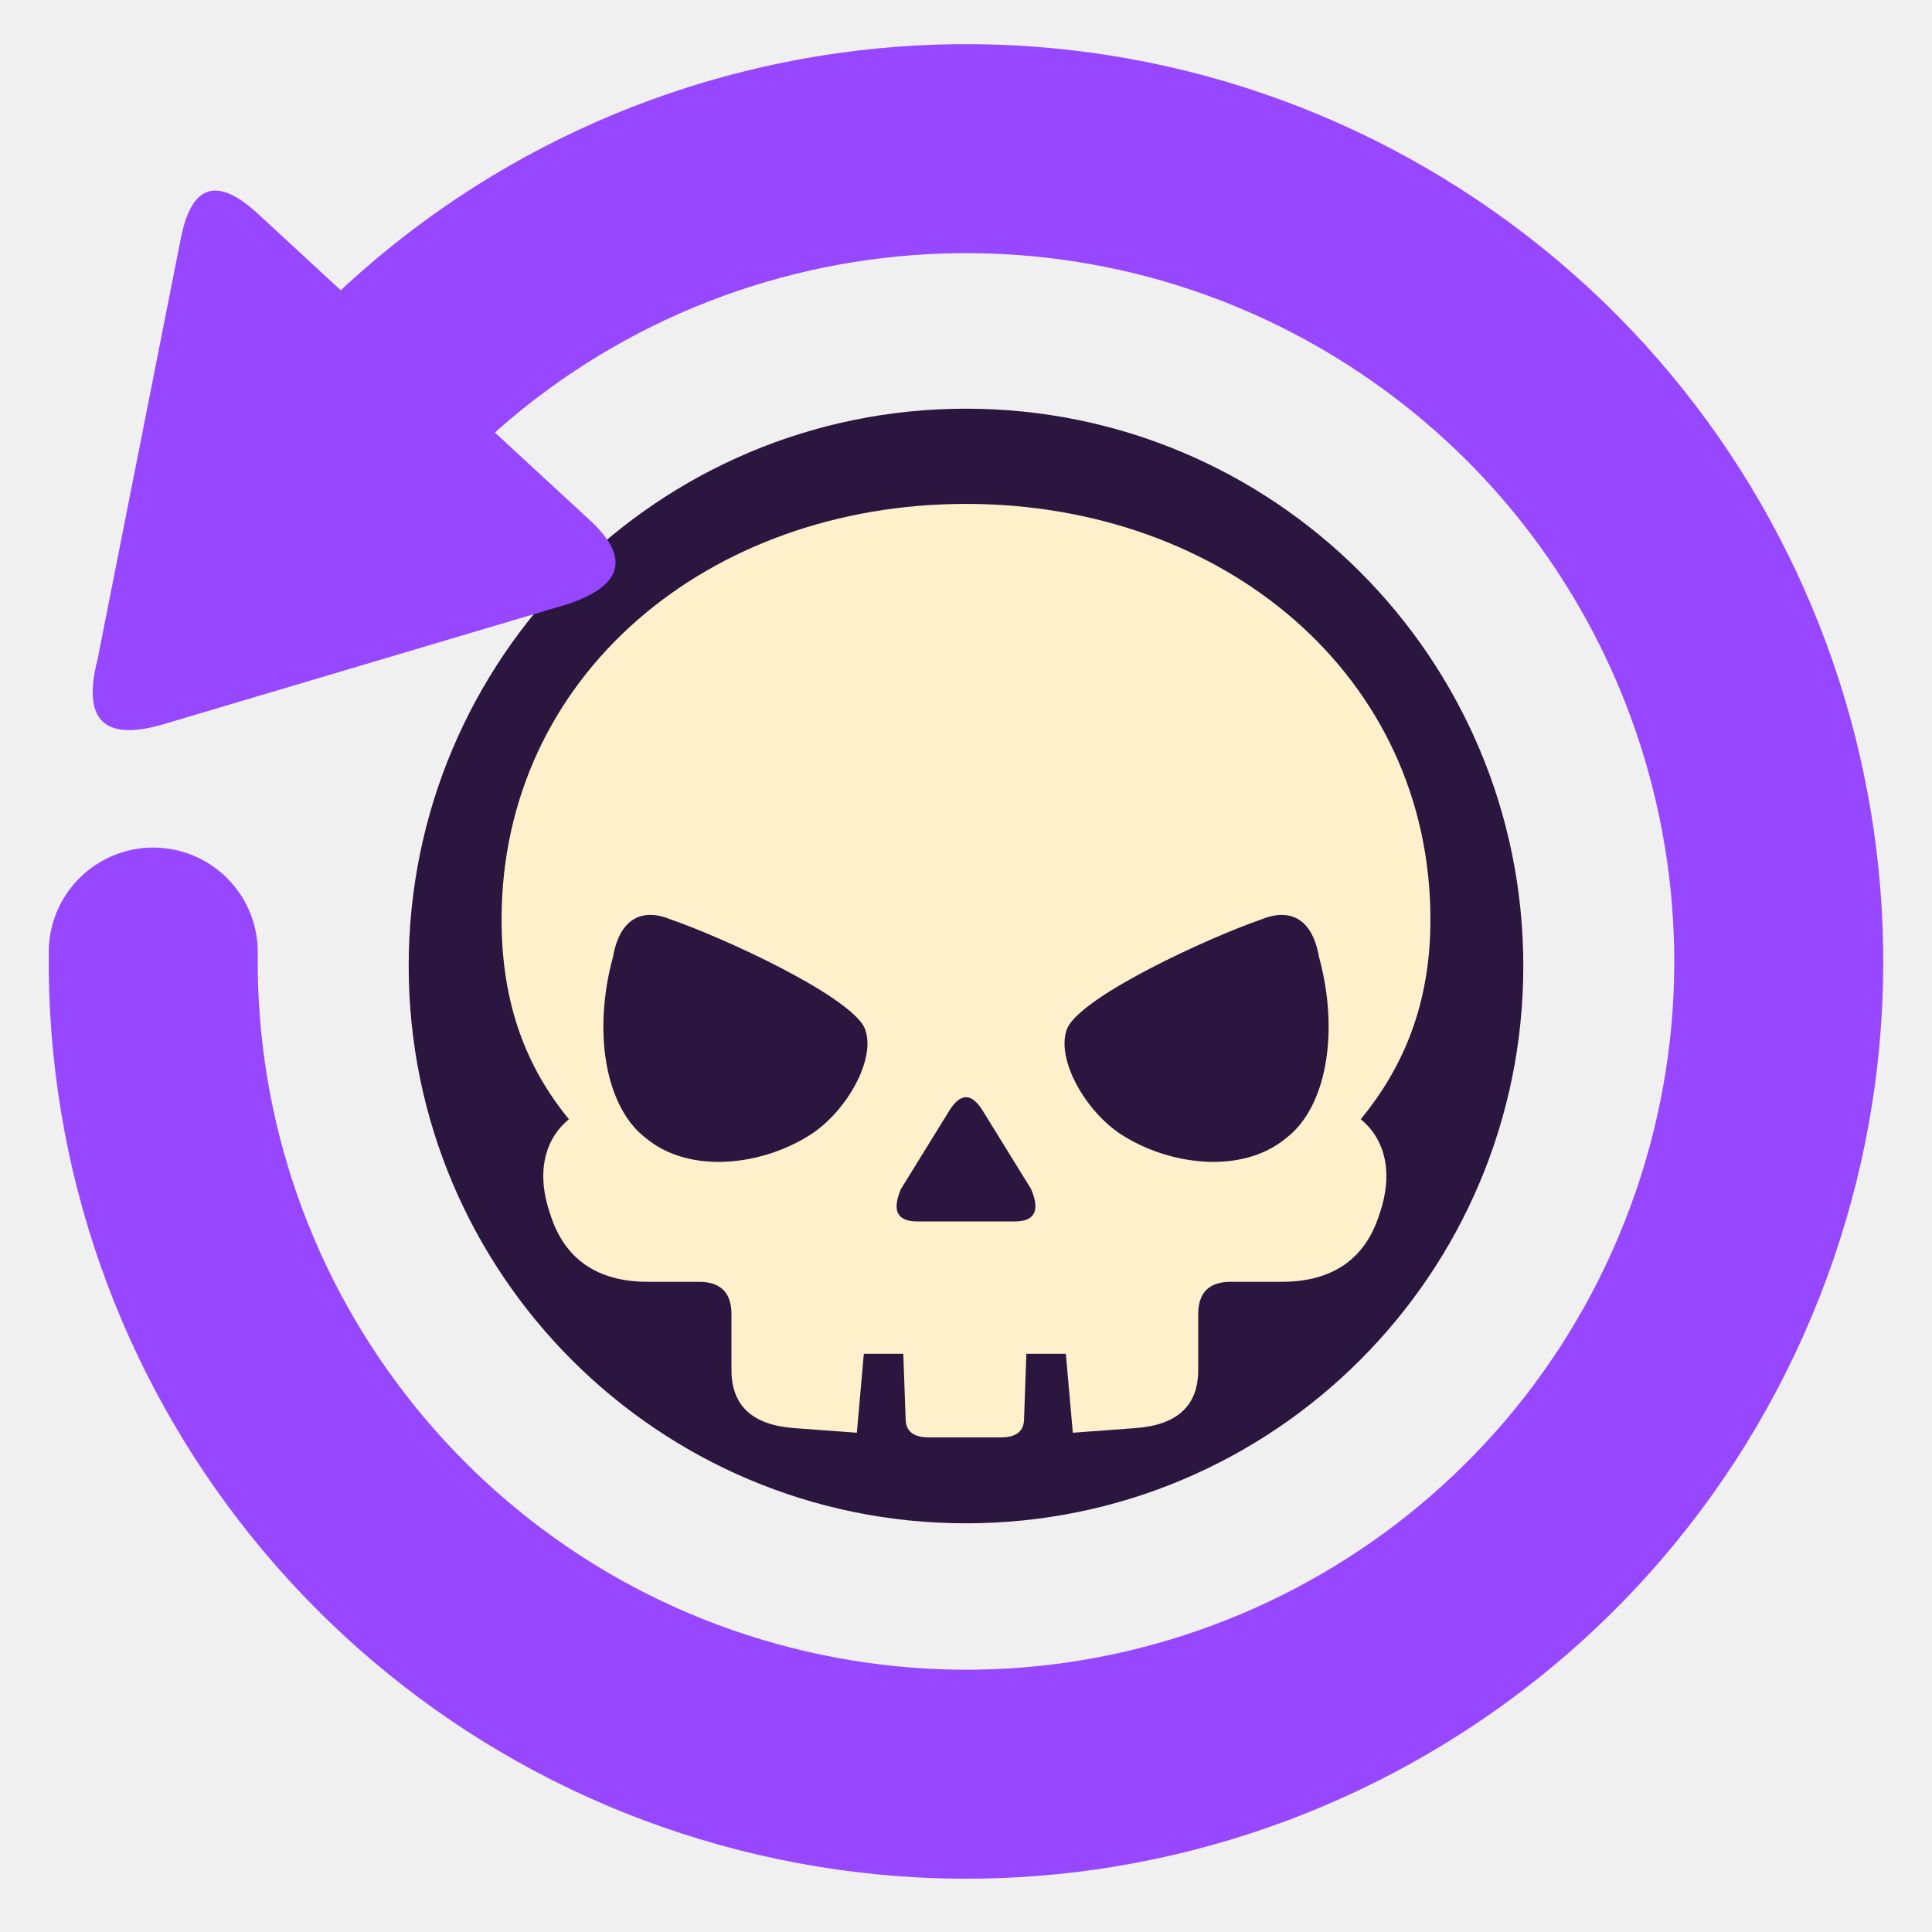
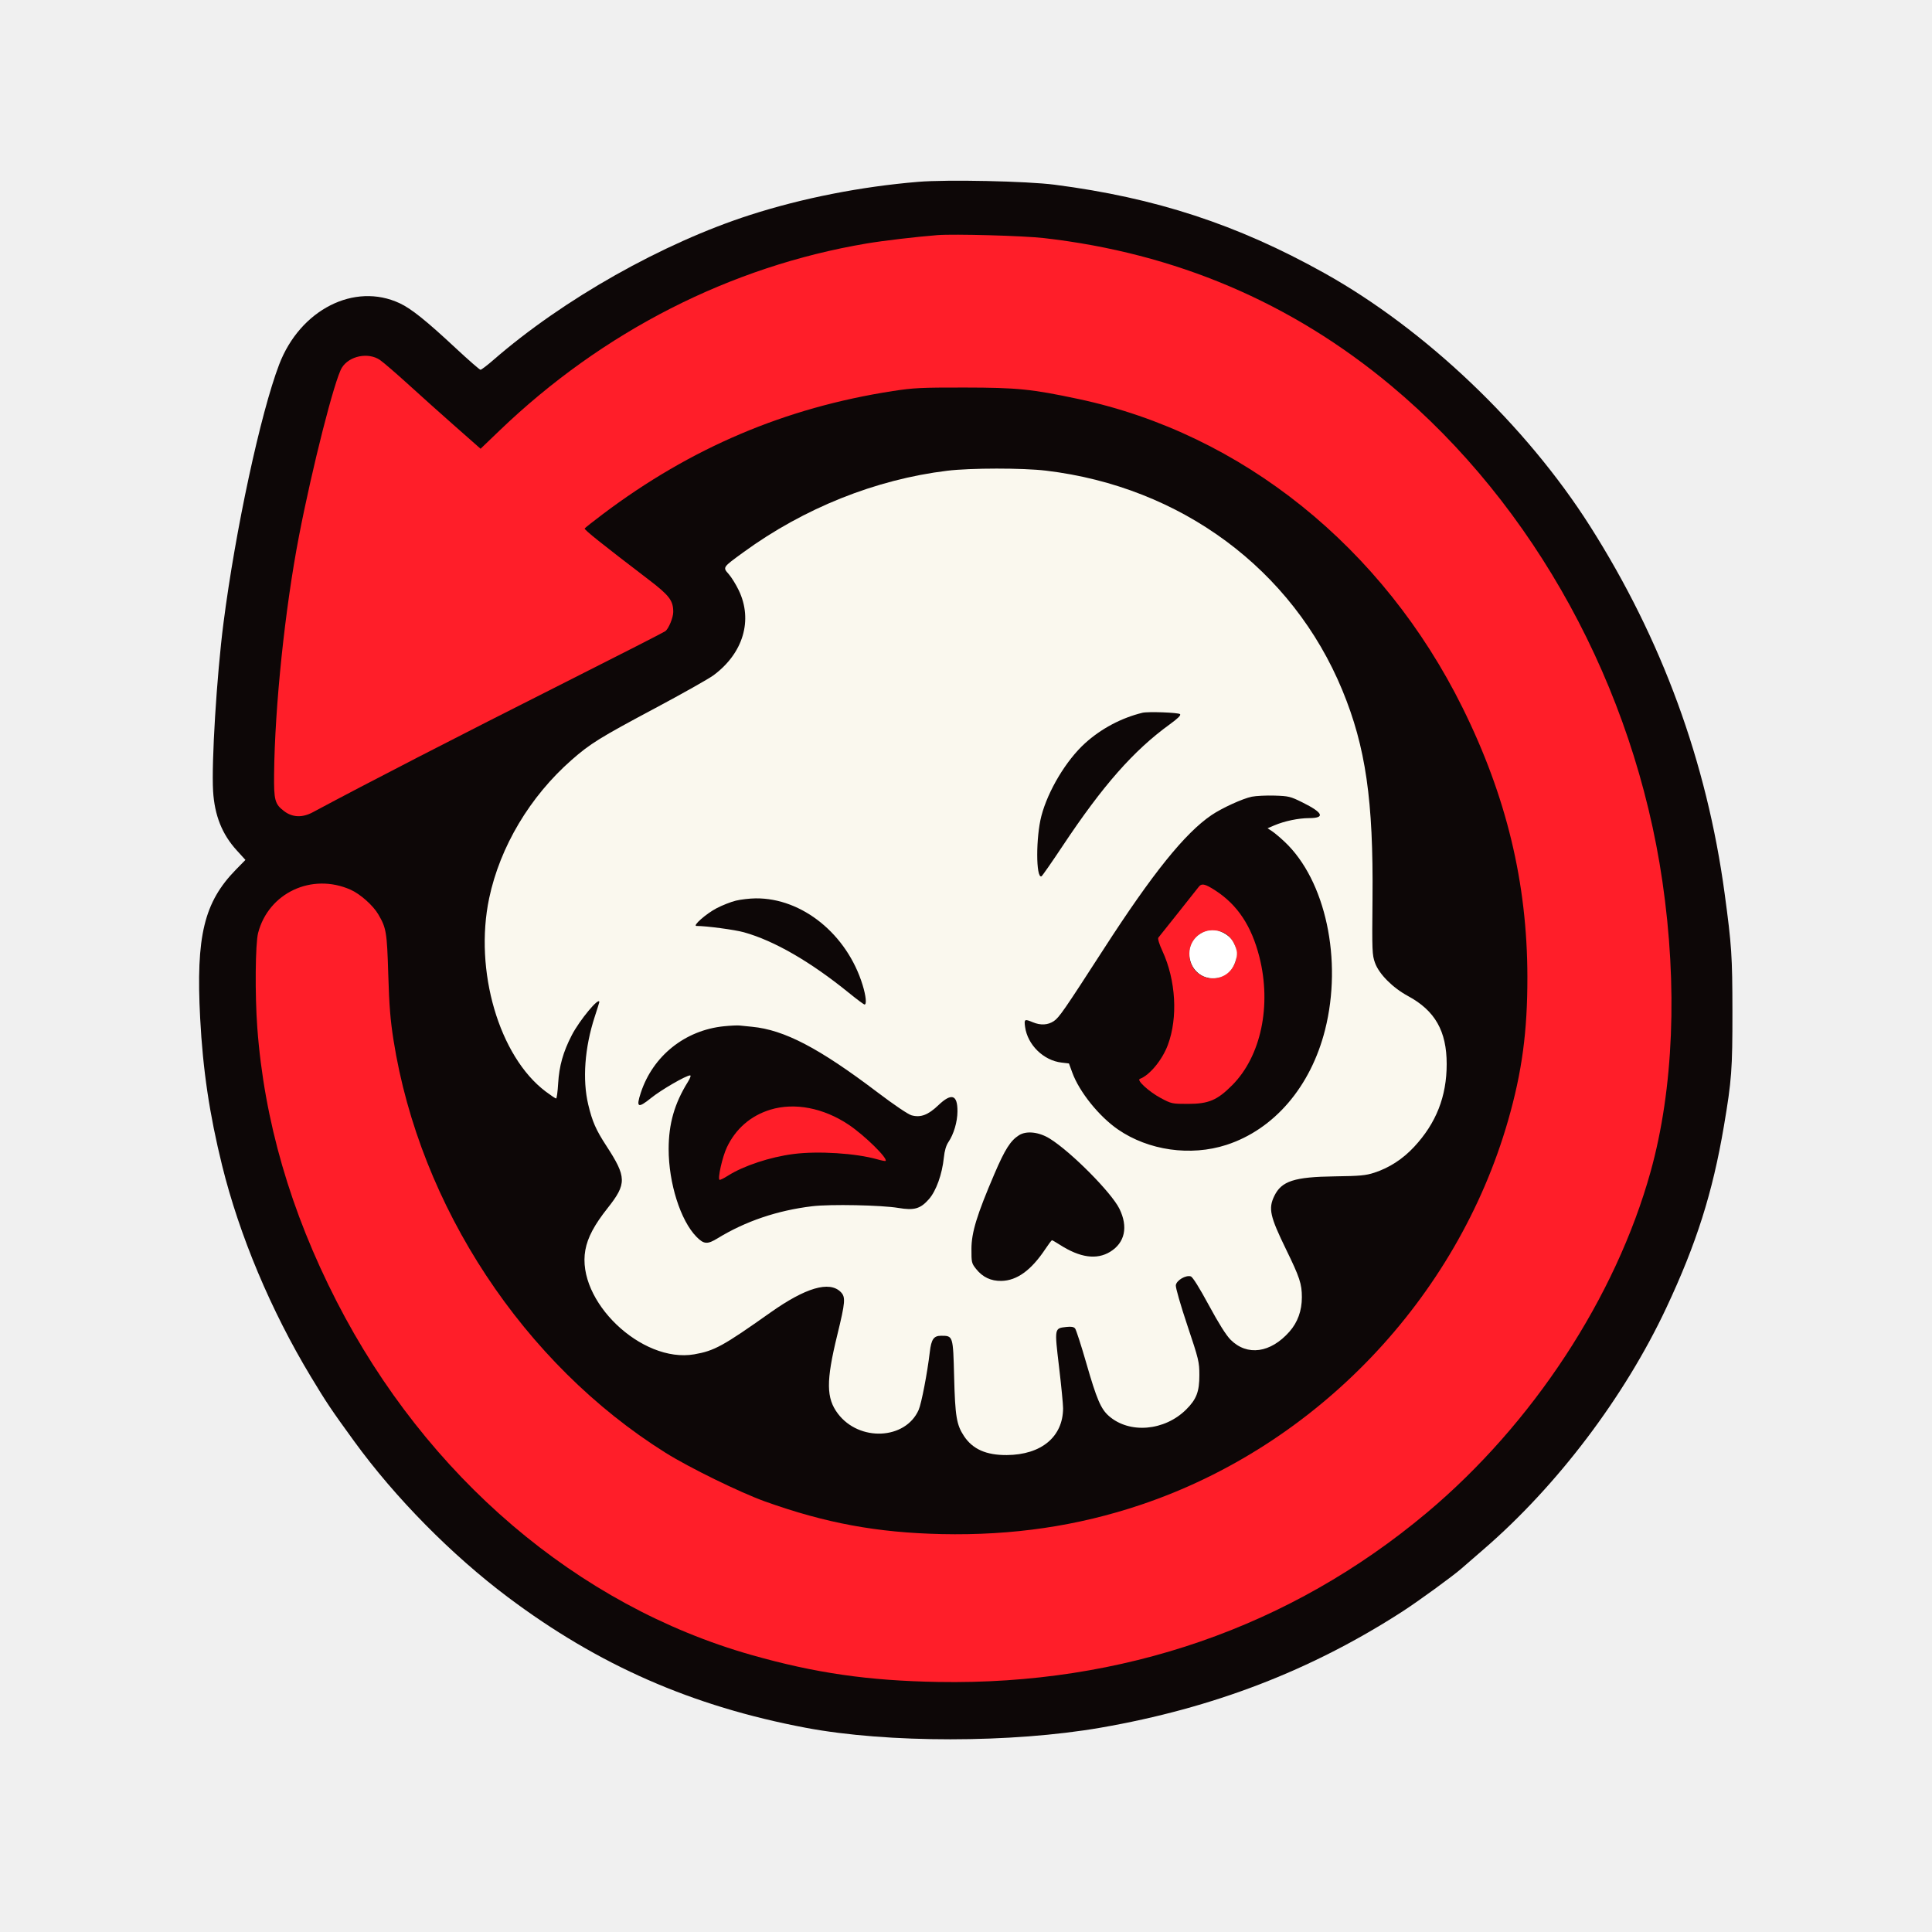
- <svg xmlns="http://www.w3.org/2000/svg" width="1024" height="1024" viewBox="96 96 832 832" role="img" aria-labelledby="title desc">
-   <circle id="skull-badge" cx="512" cy="512" r="240" fill="#2B163F" />
-   <g id="undo-arrow" fill="#9747FF">
-     <path d="M 162 506 A 350 350 0 1 0 264.51 262.51" fill="none" stroke="#9747FF" stroke-width="90" stroke-linecap="round" />
-     <path d="M 174 198              Q 181 164 207 188              L 350 320              Q 376 344 341 356              L 166 408              Q 128 419 138 380              Z" />
-   </g>
-   <path id="skull" fill="#FFF0CC" fill-rule="evenodd" d="     M 512 313     C 401 313 312 387 312 492     C 312 529 323 556 341 578     C 330 587 327 602 333 619     C 339 638 353 648 375 648     L 397 648     Q 411 648 411 662     L 411 686     Q 411 709 438 711     L 465 713     L 468 679     L 485 679     L 486 707     Q 486 715 496 715     L 527 715     Q 537 715 537 707     L 538 679     L 555 679     L 558 713     L 585 711     Q 612 709 612 686     L 612 662     Q 612 648 626 648     L 648 648     C 670 648 684 638 690 619     C 696 602 693 587 682 578     C 700 556 712 529 712 492     C 712 387 623 313 512 313     Z      M 385 492     C 373 487 363 491 360 508     C 351 541 357 573 374 586     C 393 602 425 598 446 584     C 462 573 474 550 468 538     C 460 524 408 500 385 492     Z      M 639 492     C 651 487 661 491 664 508     C 673 541 667 573 650 586     C 631 602 599 598 578 584     C 562 573 550 550 556 538     C 564 524 616 500 639 492     Z      M 505 574     Q 512 563 519 574     L 540 608     Q 546 622 533 622     L 491 622     Q 478 622 484 608     Z" />
+ <svg xmlns="http://www.w3.org/2000/svg" width="1254" height="1254" viewBox="0 0 1254 1254">
+   <path id="outline" d="M 596.103 118.016 C 558.873 121.105, 520.892 128.576, 486.989 139.480 C 430.095 157.779, 365.576 194.217, 320.218 233.667 C 316.213 237.150, 312.464 240, 311.888 240 C 311.311 240, 304.098 233.714, 295.859 226.032 C 276.644 208.117, 266.989 200.373, 259.463 196.843 C 230.095 183.067, 194.820 200.969, 181.206 236.559 C 169.145 268.085, 152.803 343.977, 145.041 404.500 C 140.682 438.484, 137.192 495.030, 138.312 513.500 C 139.266 529.221, 144.128 541.446, 153.555 551.822 L 159.299 558.145 153.243 564.322 C 132.417 585.567, 127.114 607.519, 129.917 660.866 C 131.686 694.529, 135.970 723.283, 144.164 756.477 C 155.370 801.875, 175.841 850.608, 201.723 893.500 C 212.097 910.692, 214.930 914.916, 229.891 935.500 C 256.516 972.132, 293.001 1009.140, 329.583 1036.619 C 388.513 1080.886, 449.153 1107.481, 523 1121.446 C 575.880 1131.446, 656.782 1131.413, 714.500 1121.368 C 787.530 1108.657, 850.749 1084.335, 910 1046.153 C 920.267 1039.537, 942.933 1023.052, 948.588 1018.088 C 950.836 1016.115, 957.361 1010.452, 963.088 1005.504 C 1010.808 964.274, 1054.414 906.640, 1081.486 849.014 C 1101.115 807.231, 1111.598 774.182, 1118.917 731 C 1123.966 701.216, 1124.498 694.057, 1124.459 656.500 C 1124.421 620.491, 1123.981 613.820, 1119.414 580.022 C 1107.879 494.664, 1078.673 414.920, 1032.084 341.580 C 990.419 275.992, 925.157 213.832, 859.500 177.201 C 803.025 145.693, 750.097 128.360, 684.500 119.891 C 666.437 117.559, 614.812 116.464, 596.103 118.016" stroke="none" fill="#0D0707" fill-rule="evenodd" />
+   <path id="red-arrow-and-eyes" d="M 608.500 152.605 C 594.837 153.677, 573.232 156.227, 562.500 158.036 C 473.977 172.953, 391.326 215.076, 324.211 279.482 L 311.922 291.275 309.711 289.313 C 308.495 288.234, 301.425 282, 294 275.461 C 286.575 268.921, 273.743 257.426, 265.485 249.915 C 257.228 242.404, 248.727 235.076, 246.596 233.630 C 238.985 228.465, 226.646 230.983, 221.894 238.671 C 217.189 246.284, 202.678 303.275, 194.031 348.100 C 184.993 394.950, 178.353 458.540, 177.903 502.557 C 177.731 519.444, 178.401 521.916, 184.388 526.482 C 189.790 530.602, 196.224 530.858, 203 527.223 C 238.397 508.233, 296.127 478.513, 367.500 442.538 C 402.150 425.073, 431.134 410.270, 431.908 409.642 C 434.079 407.882, 436.954 400.867, 436.978 397.270 C 437.028 389.865, 434.498 386.518, 421.133 376.312 C 390.303 352.769, 379.033 343.756, 379.493 343.011 C 379.765 342.572, 385.052 338.395, 391.243 333.730 C 448.471 290.605, 509.748 264.594, 579.500 253.817 C 592.873 251.751, 597.917 251.504, 626 251.540 C 660.278 251.584, 669.649 252.526, 700 258.983 C 806.066 281.546, 897.742 355.240, 949.308 459.390 C 977.776 516.890, 991.288 572.965, 991.380 634 C 991.434 669.441, 987.909 695.707, 978.870 727.210 C 945.654 842.979, 854.544 938.338, 740.500 976.697 C 699.405 990.519, 657.180 996.734, 611.194 995.729 C 569.331 994.814, 535.770 988.610, 496.481 974.525 C 480.416 968.766, 447.354 952.580, 432 942.957 C 339.845 885.201, 272.464 783.018, 255.431 675.189 C 253.377 662.188, 252.621 652.754, 252.010 632.500 C 251.180 604.992, 250.744 602.359, 245.552 593.498 C 242.114 587.633, 233.795 580.241, 227.493 577.454 C 202.403 566.359, 174.310 579.515, 167.533 605.535 C 165.707 612.545, 165.421 645.591, 167.001 667 C 171.451 727.285, 188.528 786.232, 218.469 844.657 C 276.781 958.442, 374.811 1042.052, 487.500 1074.116 C 528.988 1085.920, 563.419 1090.905, 609 1091.707 C 728.755 1093.813, 837.546 1056.131, 926.104 981.872 C 994.706 924.347, 1048.644 842.140, 1071.351 760.500 C 1086.270 706.863, 1088.970 640.241, 1078.993 571.950 C 1060.591 445.991, 996.066 328.096, 903 250.390 C 838.172 196.262, 762.931 164.275, 677.500 154.526 C 664.230 153.011, 619.277 151.760, 608.500 152.605 M 777.872 575.856 C 777.117 576.877, 771.143 584.415, 764.597 592.606 C 758.050 600.798, 752.311 607.997, 751.845 608.605 C 751.336 609.267, 752.398 612.744, 754.497 617.287 C 763.237 636.203, 764.634 660.539, 758 678.271 C 754.347 688.035, 746.139 697.960, 739.806 700.273 C 737.549 701.097, 745.810 708.648, 753.418 712.715 C 760.323 716.405, 760.763 716.500, 771 716.500 C 784.511 716.500, 790.101 714.132, 799.884 704.265 C 818.481 685.507, 825.416 652.609, 817.420 621.086 C 812.327 601.007, 803.203 587.258, 788.791 577.943 C 781.981 573.542, 779.879 573.140, 777.872 575.856 M 779.241 605.995 C 770.076 611.582, 769.512 625.956, 778.215 632.153 C 791.161 641.372, 807.989 626.937, 801.037 612.576 C 799.810 610.042, 797.418 607.185, 795.561 606.038 C 791.195 603.339, 783.629 603.319, 779.241 605.995 M 500 720.262 C 487.281 724.149, 477.491 732.641, 471.764 744.754 C 468.847 750.926, 465.649 765.220, 467.057 765.797 C 467.456 765.960, 469.920 764.738, 472.533 763.081 C 482.629 756.678, 499.798 750.998, 515 749.032 C 530.995 746.963, 555.521 748.521, 569.464 752.492 C 572.194 753.270, 574.602 753.731, 574.816 753.518 C 576.426 751.907, 561.129 736.903, 550.864 730.026 C 534.515 719.073, 515.706 715.463, 500 720.262" stroke="none" fill="#FF1E29" fill-rule="evenodd" />
+   <path id="ivory-skull" d="M 614.823 305.541 C 568.386 311.184, 521.856 329.796, 482.525 358.458 C 468.856 368.420, 469.041 368.144, 473.009 372.664 C 474.789 374.691, 477.720 379.426, 479.522 383.187 C 488.797 402.541, 482.405 424.007, 463.112 438.298 C 460.025 440.584, 442.999 450.185, 425.276 459.633 C 389.207 478.862, 383.102 482.646, 370.972 493.298 C 343.966 517.012, 324.515 549.652, 317.491 583.042 C 307.621 629.964, 323.954 685.755, 354.223 708.508 C 357.509 710.979, 360.538 713, 360.954 713 C 361.369 713, 361.965 708.612, 362.277 703.250 C 362.937 691.900, 365.530 682.726, 371.139 671.889 C 376.200 662.111, 389 646.718, 389 650.410 C 389 650.635, 387.666 654.901, 386.036 659.890 C 379.486 679.934, 377.946 700.794, 381.819 717 C 384.442 727.979, 386.799 733.350, 393.504 743.638 C 406.790 764.020, 406.886 768.345, 394.401 784.115 C 385.747 795.048, 381.425 803.179, 379.935 811.331 C 373.911 844.281, 416.441 885.005, 450.654 879.047 C 463.696 876.775, 469.285 873.708, 500.027 851.950 C 522.886 835.771, 538.333 831.242, 545.660 838.570 C 548.959 841.868, 548.708 845.001, 543.405 866.699 C 536.137 896.436, 536.235 907.484, 543.856 917.567 C 557.709 935.896, 587.696 934.505, 596.264 915.136 C 598.079 911.032, 601.922 891.075, 603.510 877.500 C 604.469 869.301, 606.067 867, 610.801 867 C 618.637 867, 618.610 866.916, 619.294 893.697 C 619.948 919.312, 620.864 924.815, 625.692 932.110 C 631.331 940.632, 640.129 944.531, 653.500 944.435 C 675.874 944.275, 689.945 932.574, 690.018 914.068 C 690.028 911.556, 688.844 899.450, 687.387 887.167 C 684.378 861.801, 684.309 862.170, 692.186 861.282 C 695.316 860.930, 696.930 861.211, 697.803 862.262 C 698.476 863.074, 701.733 873.134, 705.040 884.619 C 711.837 908.226, 714.506 914.481, 719.739 919.076 C 733.054 930.766, 755.876 928.841, 769.945 914.841 C 776.597 908.222, 778.493 903.253, 778.472 892.500 C 778.455 883.948, 778.066 882.342, 770.661 860.245 C 766.321 847.296, 763.008 835.774, 763.184 834.245 C 763.550 831.066, 769.653 827.438, 772.902 828.469 C 774.134 828.860, 778.403 835.672, 784.610 847.152 C 791.065 859.092, 795.860 866.702, 798.746 869.588 C 809.488 880.330, 824.709 878.226, 836.962 864.306 C 842.291 858.252, 845 850.733, 845 841.997 C 845 833.339, 843.608 829.117, 834.775 811 C 824.262 789.434, 823.158 784.436, 827.107 776.279 C 831.807 766.569, 840.046 763.895, 866.353 763.540 C 882.665 763.320, 886.462 762.969, 892 761.167 C 901.748 757.996, 910.483 752.329, 917.877 744.379 C 932.188 728.992, 939 711.662, 939 690.645 C 939 669.269, 931.441 655.976, 913.901 646.503 C 903.968 641.138, 895.112 632.245, 892.491 625 C 890.615 619.816, 890.520 617.429, 890.850 583.500 C 891.471 519.514, 886.450 484.774, 871.267 448 C 838.882 369.560, 766.604 315.987, 679.006 305.496 C 663.799 303.675, 629.983 303.699, 614.823 305.541 M 741.500 462.638 C 727.819 465.983, 714.718 472.941, 704.265 482.414 C 692.063 493.472, 680.209 513.226, 675.920 529.646 C 672.319 543.435, 672.347 570.152, 675.962 568.815 C 676.430 568.642, 682.646 559.725, 689.777 549 C 715.852 509.780, 735.779 487.160, 759.230 470.162 C 764.524 466.324, 766.636 464.235, 765.932 463.530 C 764.882 462.476, 745.111 461.755, 741.500 462.638 M 812.513 517.113 C 806.586 518.317, 793.087 524.485, 786.327 529.078 C 769.100 540.784, 748.091 566.879, 716.486 615.825 C 690.683 655.786, 687.466 660.439, 684.040 662.750 C 680.167 665.362, 675.424 665.622, 670.346 663.500 C 665 661.267, 664.656 661.474, 665.347 666.517 C 666.944 678.168, 677.278 688.298, 688.981 689.684 L 693.826 690.258 695.979 696.161 C 700.553 708.708, 713.367 724.652, 725.689 733.130 C 745.493 746.756, 772.781 750.633, 796 743.121 C 826.938 733.111, 850.727 705.380, 860.053 668.454 C 871.501 623.125, 860.419 571.476, 833.871 546.434 C 830.917 543.647, 827.202 540.519, 825.616 539.481 L 822.731 537.594 827.116 535.729 C 833.718 532.922, 842.769 531.031, 849.691 531.015 C 860.341 530.989, 858.850 527.500, 845.324 520.798 C 837.585 516.963, 836.419 516.679, 827.275 516.399 C 821.899 516.235, 815.256 516.556, 812.513 517.113 M 477.645 584.584 C 474.425 585.364, 468.763 587.592, 465.063 589.536 C 458.266 593.108, 449.307 600.999, 452.047 601.001 C 458.568 601.005, 476.885 603.449, 482.847 605.111 C 502.494 610.588, 526.017 624.162, 550.970 644.423 C 556.103 648.590, 560.685 652, 561.151 652 C 562.625 652, 562.076 646.458, 559.899 639.355 C 549.809 606.433, 520.675 582.816, 490.500 583.101 C 486.650 583.137, 480.865 583.804, 477.645 584.584 M 779.241 605.995 C 774.741 608.738, 772.008 613.592, 772.004 618.849 C 771.988 637.003, 796.118 641.248, 801.861 624.101 C 803.461 619.324, 803.296 617.244, 800.929 612.353 C 797.085 604.413, 786.787 601.394, 779.241 605.995 M 469.898 666.112 C 444.635 668.661, 423.767 685.355, 415.917 709.295 C 412.762 718.916, 414.063 719.563, 422.639 712.637 C 429.129 707.396, 445.363 698, 447.928 698 C 448.614 698, 448 699.791, 446.472 702.250 C 437.769 716.252, 434 729.422, 434 745.827 C 434 767.946, 441.704 792.240, 452.055 802.764 C 456.871 807.661, 459.124 807.821, 465.789 803.738 C 483.880 792.655, 504.576 785.643, 527.216 782.927 C 538.940 781.521, 572.147 782.185, 583.204 784.047 C 593.398 785.764, 597.423 784.599, 602.934 778.338 C 607.633 772.999, 611.514 762.195, 612.624 751.367 C 613.083 746.884, 614.077 743.501, 615.591 741.271 C 619.053 736.170, 621.413 728.177, 621.459 721.404 C 621.533 710.452, 617.617 709.199, 609 717.418 C 602.397 723.717, 597.535 725.539, 591.658 723.916 C 589.416 723.297, 580.426 717.226, 569.565 708.996 C 531.596 680.226, 509.079 668.463, 488.113 666.445 C 485.026 666.148, 481.375 665.779, 480 665.625 C 478.625 665.471, 474.079 665.690, 469.898 666.112 M 661.420 736.827 C 655.905 740.295, 652.279 745.990, 645.473 761.877 C 634.045 788.552, 630.566 799.908, 630.530 810.654 C 630.501 819.386, 630.641 819.986, 633.564 823.654 C 637.814 828.987, 643.200 831.525, 650 831.396 C 660.068 831.204, 669.372 824.446, 678.508 810.685 C 680.584 807.558, 682.518 805, 682.804 805 C 683.091 805, 685.393 806.327, 687.922 807.950 C 701.007 816.347, 711.816 817.849, 720.577 812.488 C 730.135 806.641, 732.350 796.368, 726.593 784.600 C 721.447 774.083, 695.223 747.659, 681.397 739.059 C 674.395 734.704, 666.244 733.793, 661.420 736.827" stroke="none" fill="#FAF8EE" fill-rule="evenodd" />
+   <path id="eye-highlight" d="M 778.875 606.439 C 765.894 615.260, 773.269 636.470, 788.712 634.729 C 796.975 633.798, 802.231 627.626, 802.231 618.853 C 802.231 606.990, 788.671 599.783, 778.875 606.439" stroke="none" fill="#FFFFFF" fill-rule="evenodd" />
</svg>
